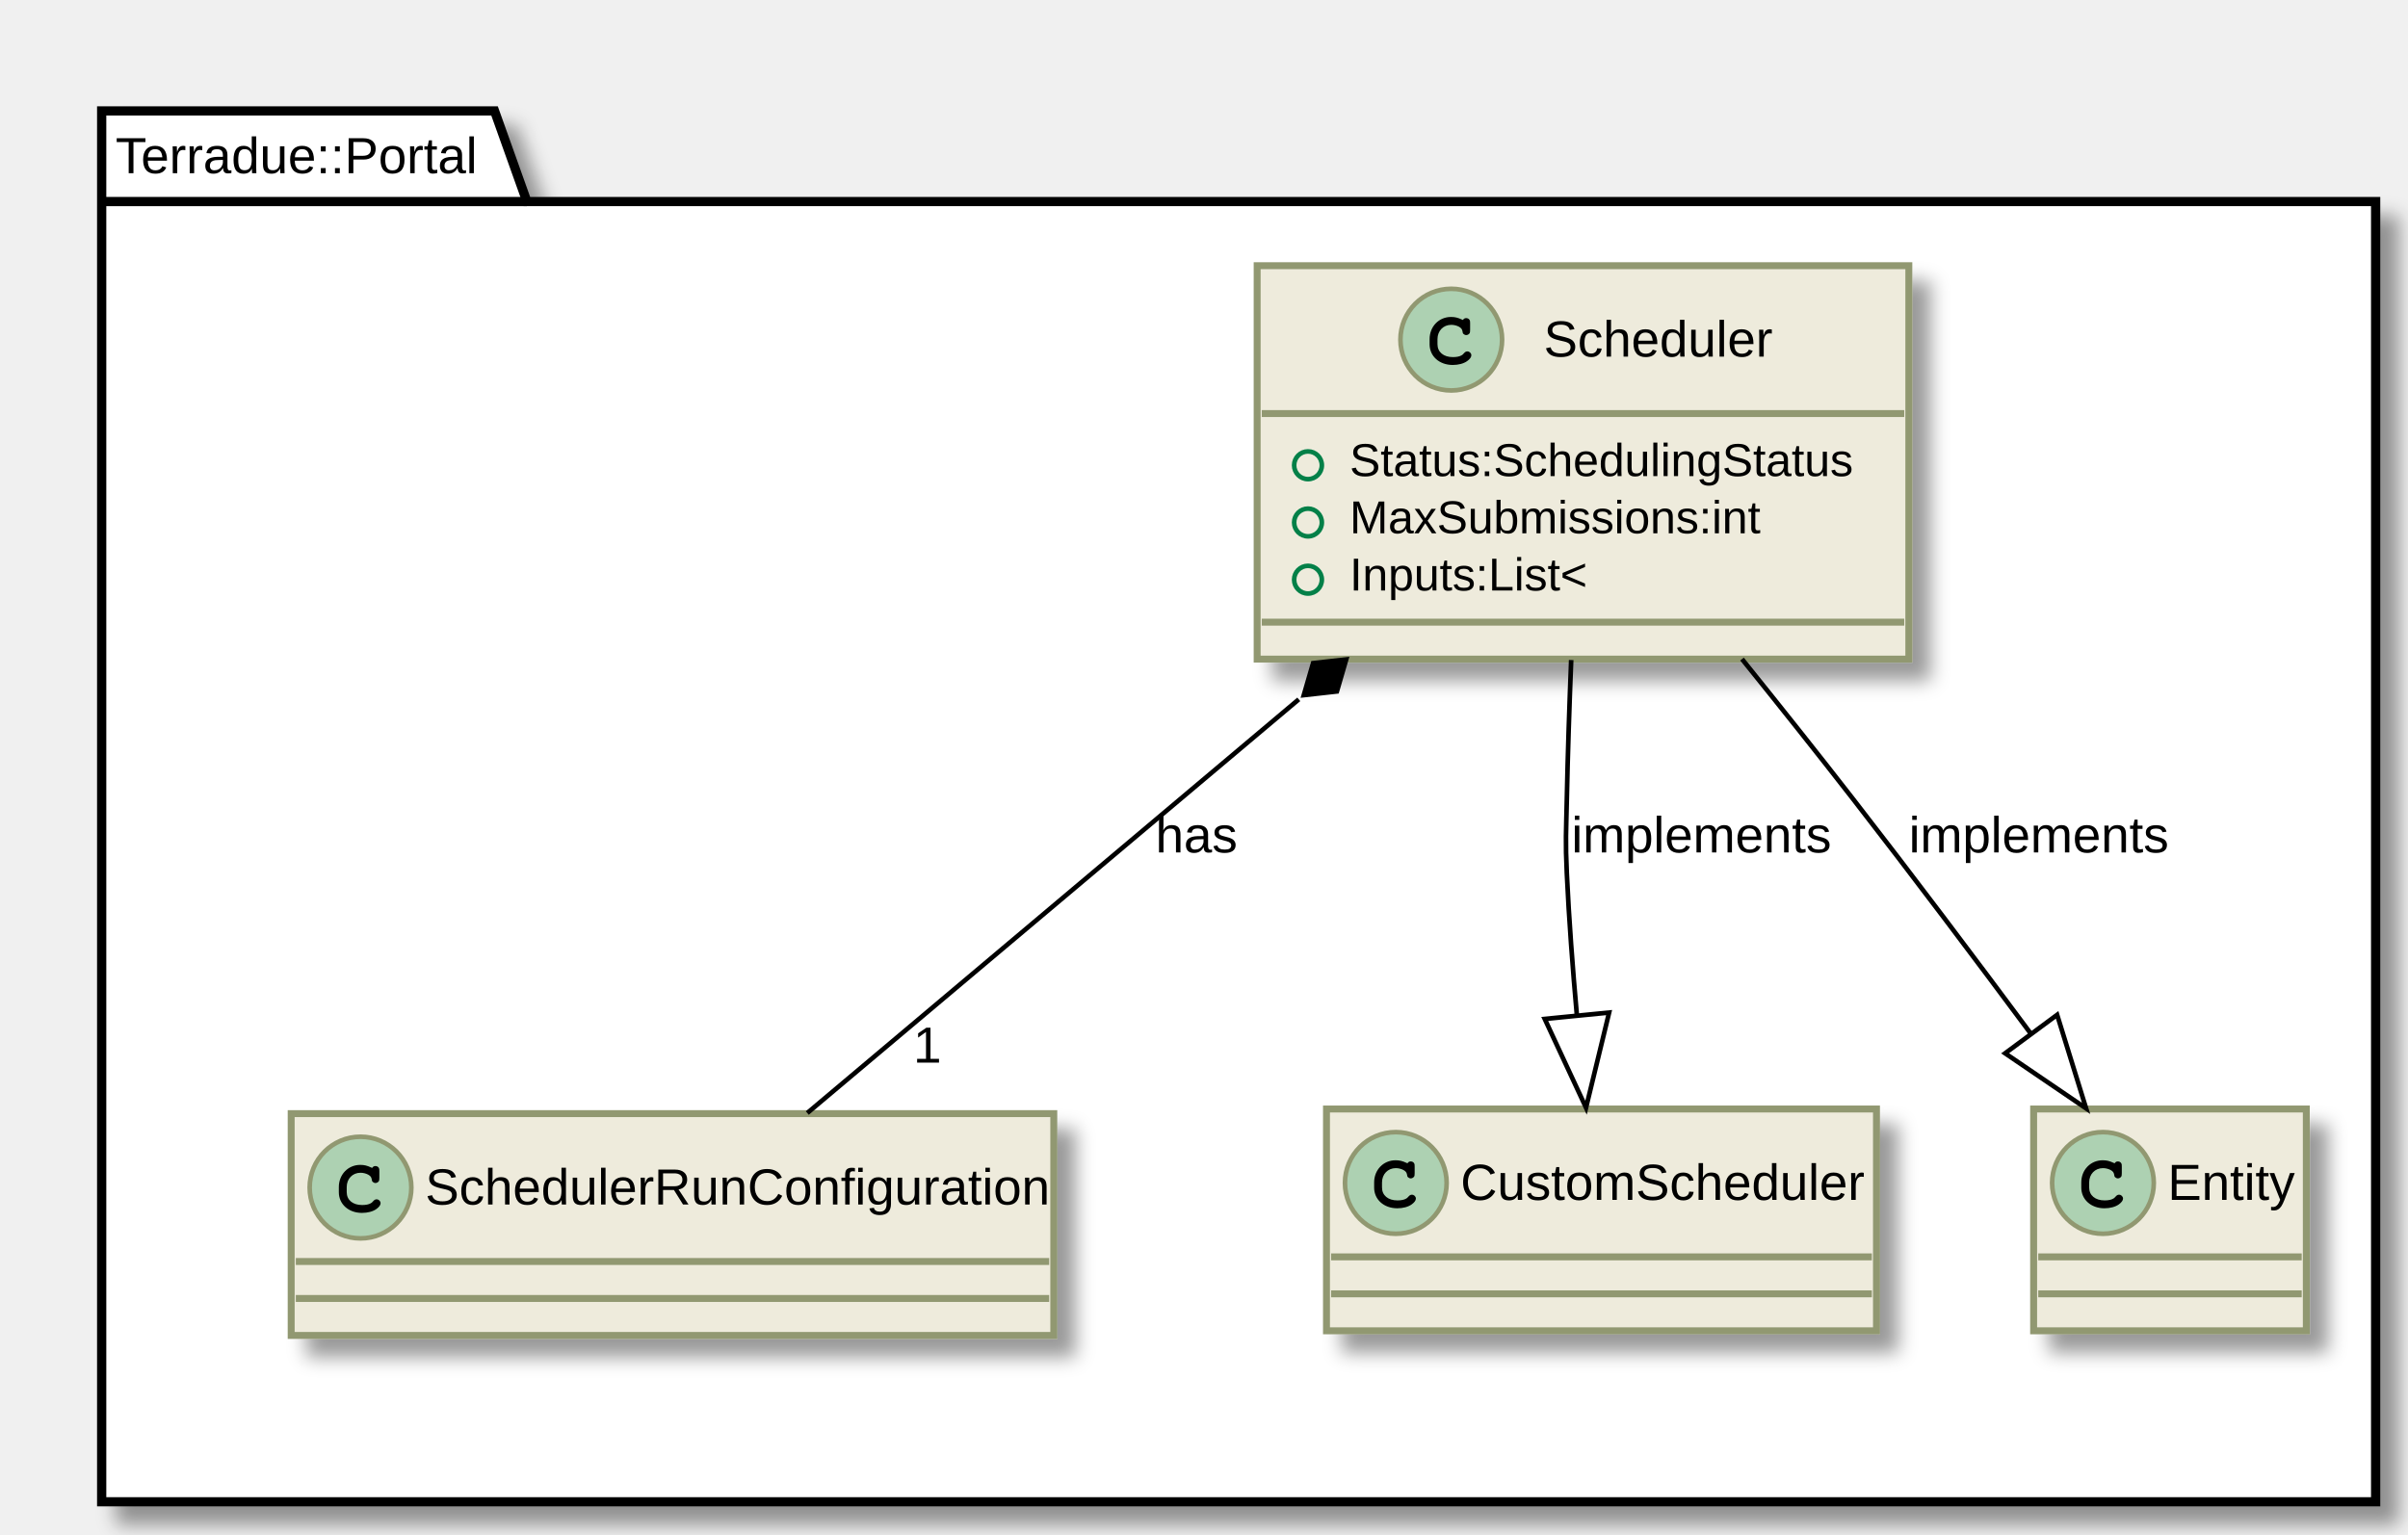
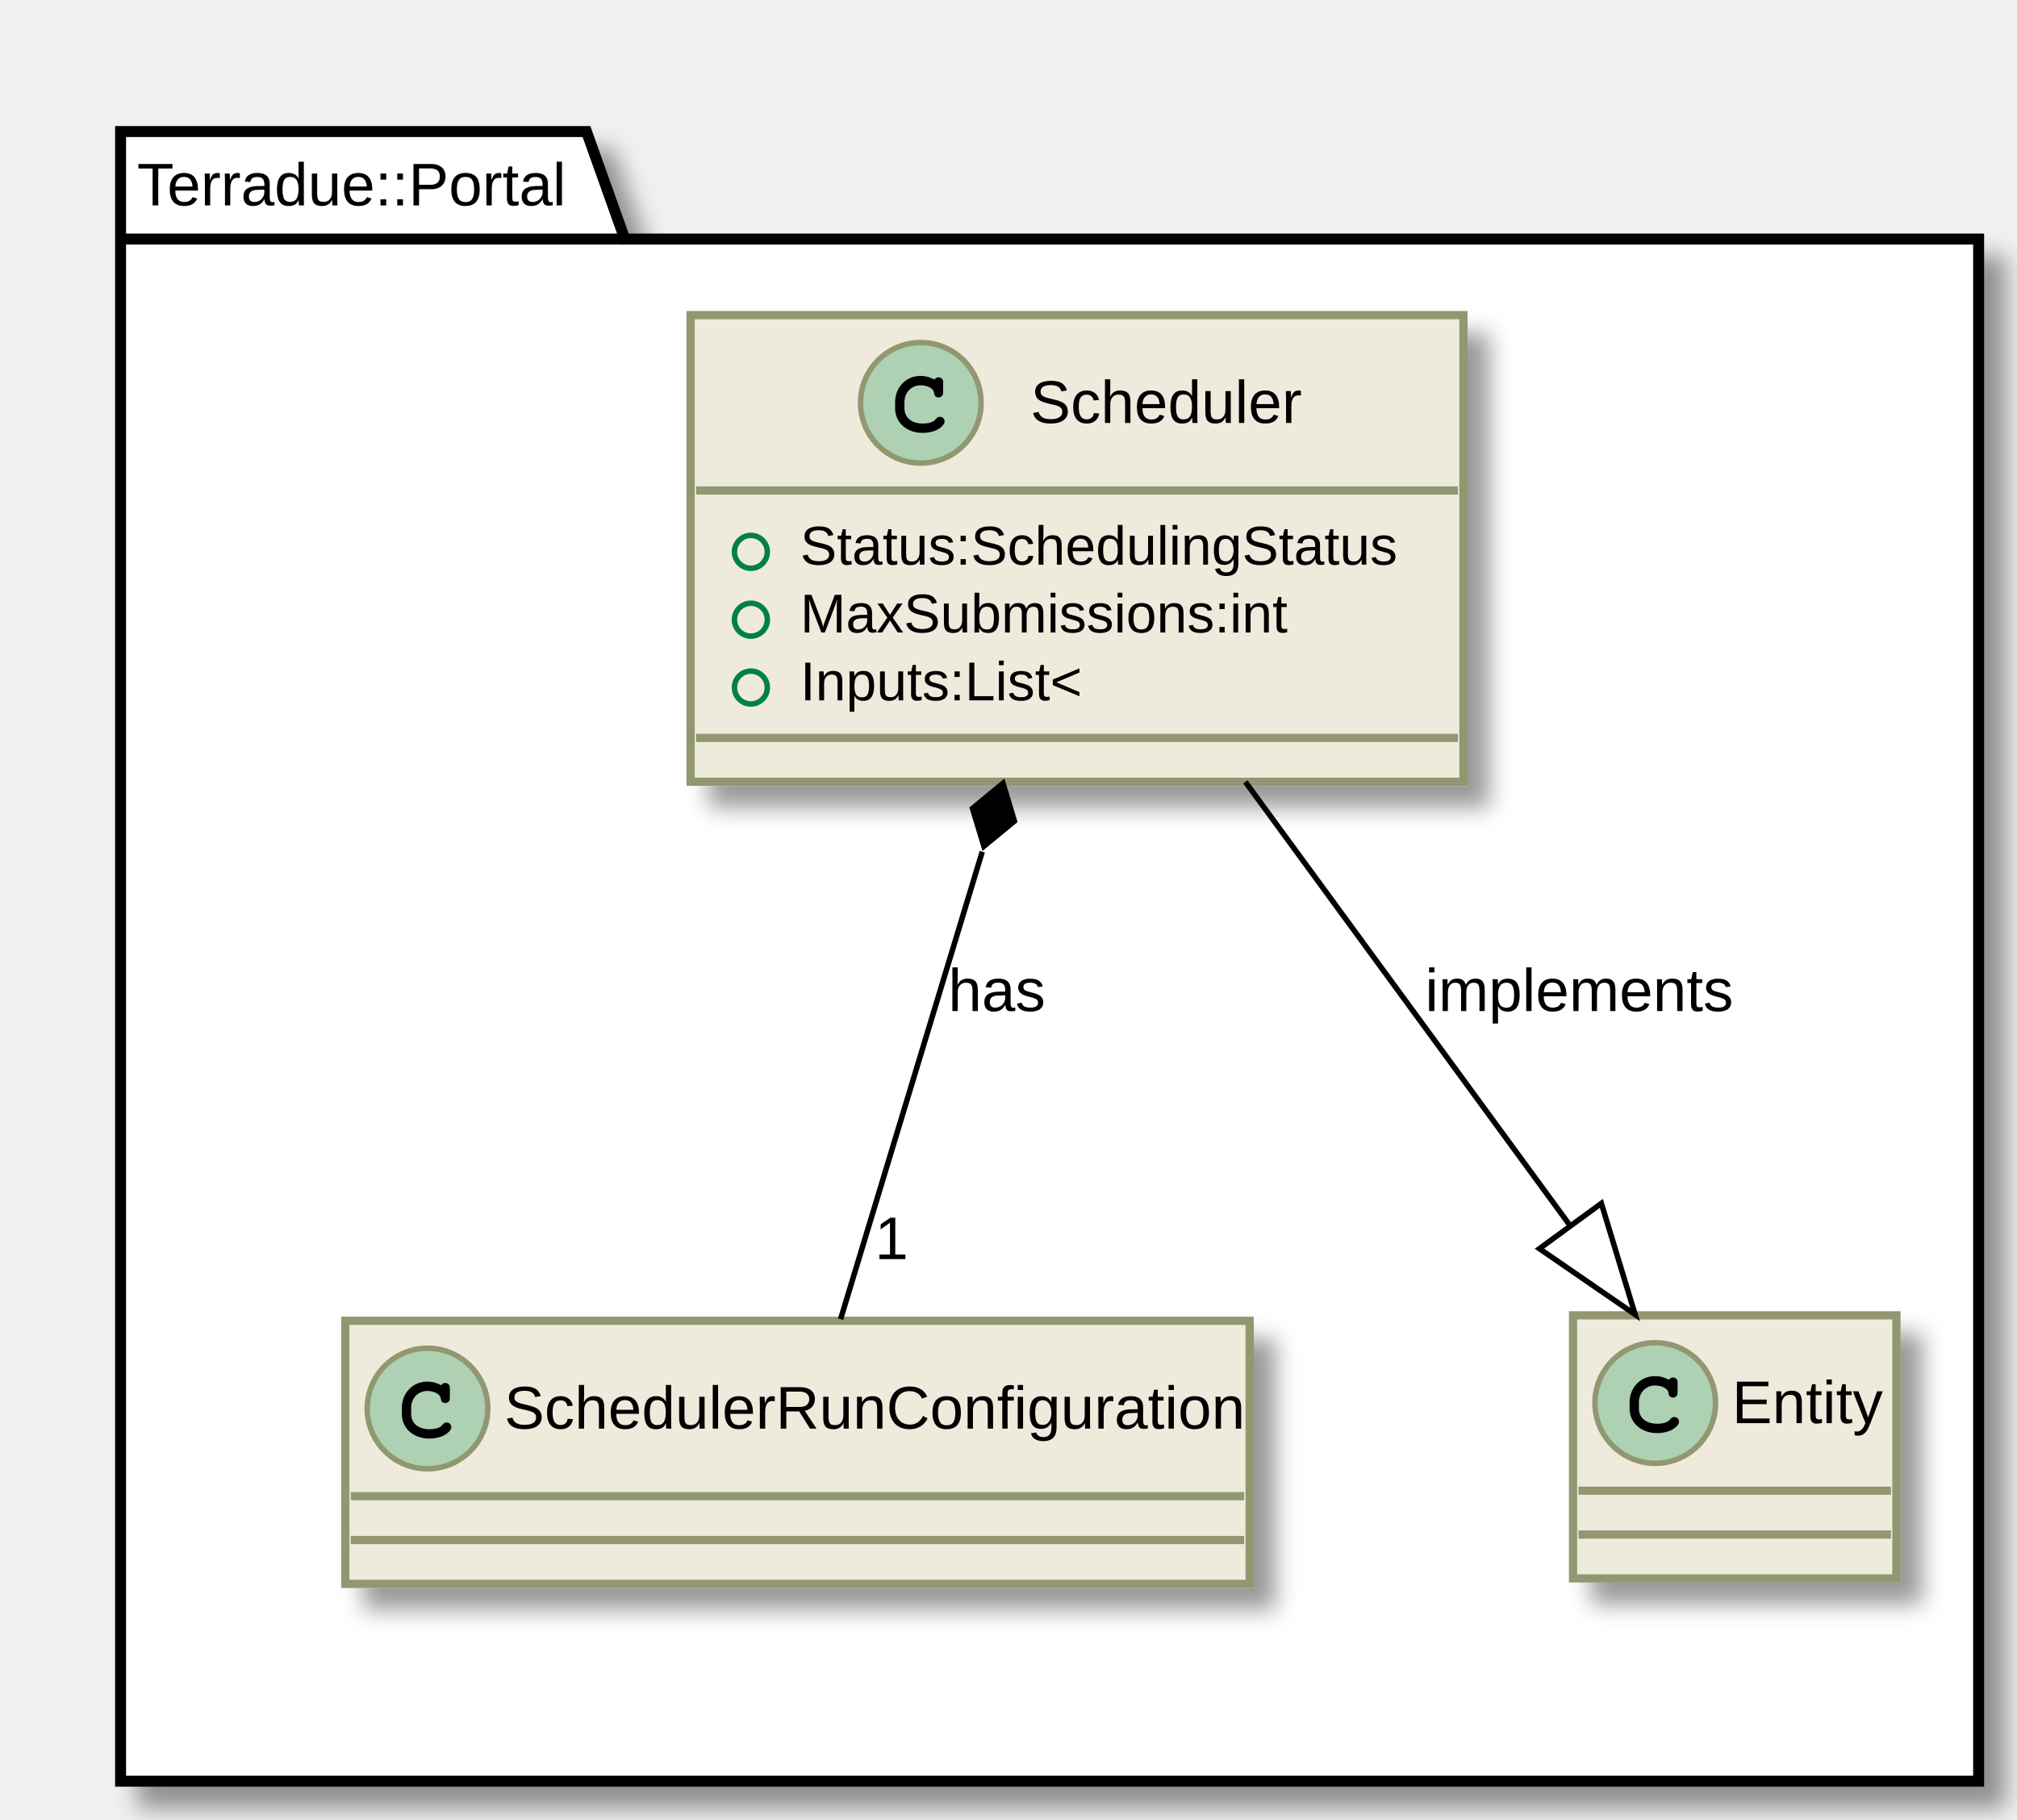
- <svg xmlns="http://www.w3.org/2000/svg" xmlns:xlink="http://www.w3.org/1999/xlink" height="332pt" style="width:521px;height:332px;" version="1.1" viewBox="0 0 521 332" width="521pt">
+ <svg xmlns="http://www.w3.org/2000/svg" xmlns:xlink="http://www.w3.org/1999/xlink" height="332pt" style="width:368px;height:332px;" version="1.1" viewBox="0 0 368 332" width="368pt">
  <defs>
    <filter height="300%" id="f1" width="300%" x="-1" y="-1">
      <feGaussianBlur result="blurOut" stdDeviation="2.0" />
      <feColorMatrix in="blurOut" result="blurOut2" type="matrix" values="0 0 0 0 0 0 0 0 0 0 0 0 0 0 0 0 0 0 .4 0" />
      <feOffset dx="4.0" dy="4.0" in="blurOut2" result="blurOut3" />
      <feBlend in="SourceGraphic" in2="blurOut3" mode="normal" />
    </filter>
  </defs>
  <g>
-     <polygon fill="#FFFFFF" filter="url(#f1)" points="22,24,107,24,114,43.618,514,43.618,514,325,22,325,22,24" style="stroke: #000000; stroke-width: 2.0;" />
+     <polygon fill="#FFFFFF" filter="url(#f1)" points="22,24,107,24,114,43.618,361,43.618,361,325,22,325,22,24" style="stroke: #000000; stroke-width: 2.0;" />
    <line style="stroke: #000000; stroke-width: 2.0;" x1="22" x2="114" y1="43.618" y2="43.618" />
    <text fill="#000000" font-family="Arial" font-size="11" lengthAdjust="spacingAndGlyphs" textLength="79" x="25" y="37.483">Terradue::Portal</text>
    <a target="_top" xlink:href="../information/classes/class_terradue_1_1_portal_1_1_scheduler.html" xlink:title="../information/classes/class_terradue_1_1_portal_1_1_scheduler.html">
-       <rect fill="#EEEBDC" filter="url(#f1)" height="85.14" style="stroke: #919871; stroke-width: 1.5;" width="141" x="272" y="57.5" />
-       <ellipse cx="314" cy="73.5" fill="#ADD1B2" rx="11" ry="11" style="stroke: #919871; stroke-width: 1.0;" />
-       <path d="M316.344,69.172 C315.406,68.734 314.812,68.594 313.938,68.594 C311.312,68.594 309.312,70.672 309.312,73.391 L309.312,74.516 C309.312,77.094 311.422,78.984 314.312,78.984 C315.531,78.984 316.688,78.688 317.438,78.141 C318.016,77.734 318.344,77.281 318.344,76.891 C318.344,76.438 317.953,76.047 317.484,76.047 C317.266,76.047 317.062,76.125 316.875,76.312 C316.422,76.797 316.422,76.797 316.234,76.891 C315.812,77.156 315.125,77.281 314.359,77.281 C312.312,77.281 311.016,76.188 311.016,74.484 L311.016,73.391 C311.016,71.609 312.266,70.297 314,70.297 C314.578,70.297 315.188,70.453 315.656,70.703 C316.141,70.984 316.312,71.203 316.406,71.609 C316.469,72.016 316.5,72.141 316.641,72.266 C316.781,72.406 317.016,72.516 317.234,72.516 C317.5,72.516 317.766,72.375 317.938,72.156 C318.047,72 318.078,71.812 318.078,71.391 L318.078,69.969 C318.078,69.531 318.062,69.406 317.969,69.25 C317.812,68.984 317.531,68.844 317.234,68.844 C316.938,68.844 316.734,68.938 316.516,69.25 L316.344,69.172 Z " />
-       <text fill="#000000" font-family="Arial" font-size="11" lengthAdjust="spacingAndGlyphs" textLength="49" x="334" y="77.174">Scheduler</text>
-       <line style="stroke: #919871; stroke-width: 1.5;" x1="273" x2="412" y1="89.5" y2="89.5" />
-       <ellipse cx="283" cy="100.69" fill="none" rx="3" ry="3" style="stroke: #038048; stroke-width: 1.0;" />
-       <text fill="#000000" font-family="Arial" font-size="10" lengthAdjust="spacingAndGlyphs" textLength="115" x="292" y="103.03">Status:SchedulingStatus</text>
-       <ellipse cx="283" cy="113.07" fill="none" rx="3" ry="3" style="stroke: #038048; stroke-width: 1.0;" />
-       <text fill="#000000" font-family="Arial" font-size="10" lengthAdjust="spacingAndGlyphs" textLength="91" x="292" y="115.41">MaxSubmissions:int</text>
-       <ellipse cx="283" cy="125.45" fill="none" rx="3" ry="3" style="stroke: #038048; stroke-width: 1.0;" />
-       <text fill="#000000" font-family="Arial" font-size="10" lengthAdjust="spacingAndGlyphs" textLength="54" x="292" y="127.79">Inputs:List&lt;</text>
-       <line style="stroke: #919871; stroke-width: 1.5;" x1="273" x2="412" y1="134.64" y2="134.64" />
+       <rect fill="#EEEBDC" filter="url(#f1)" height="85.14" style="stroke: #919871; stroke-width: 1.5;" width="141" x="126" y="57.5" />
+       <ellipse cx="168" cy="73.5" fill="#ADD1B2" rx="11" ry="11" style="stroke: #919871; stroke-width: 1.0;" />
+       <path d="M170.344,69.172 C169.406,68.734 168.812,68.594 167.938,68.594 C165.312,68.594 163.312,70.672 163.312,73.391 L163.312,74.516 C163.312,77.094 165.422,78.984 168.312,78.984 C169.531,78.984 170.688,78.688 171.438,78.141 C172.016,77.734 172.344,77.281 172.344,76.891 C172.344,76.438 171.953,76.047 171.484,76.047 C171.266,76.047 171.062,76.125 170.875,76.312 C170.422,76.797 170.422,76.797 170.234,76.891 C169.812,77.156 169.125,77.281 168.359,77.281 C166.312,77.281 165.016,76.188 165.016,74.484 L165.016,73.391 C165.016,71.609 166.266,70.297 168,70.297 C168.578,70.297 169.188,70.453 169.656,70.703 C170.141,70.984 170.312,71.203 170.406,71.609 C170.469,72.016 170.5,72.141 170.641,72.266 C170.781,72.406 171.016,72.516 171.234,72.516 C171.5,72.516 171.766,72.375 171.938,72.156 C172.047,72 172.078,71.812 172.078,71.391 L172.078,69.969 C172.078,69.531 172.062,69.406 171.969,69.25 C171.812,68.984 171.531,68.844 171.234,68.844 C170.938,68.844 170.734,68.938 170.516,69.25 L170.344,69.172 Z " />
+       <text fill="#000000" font-family="Arial" font-size="11" lengthAdjust="spacingAndGlyphs" textLength="49" x="188" y="77.174">Scheduler</text>
+       <line style="stroke: #919871; stroke-width: 1.5;" x1="127" x2="266" y1="89.5" y2="89.5" />
+       <ellipse cx="137" cy="100.69" fill="none" rx="3" ry="3" style="stroke: #038048; stroke-width: 1.0;" />
+       <text fill="#000000" font-family="Arial" font-size="10" lengthAdjust="spacingAndGlyphs" textLength="115" x="146" y="103.03">Status:SchedulingStatus</text>
+       <ellipse cx="137" cy="113.07" fill="none" rx="3" ry="3" style="stroke: #038048; stroke-width: 1.0;" />
+       <text fill="#000000" font-family="Arial" font-size="10" lengthAdjust="spacingAndGlyphs" textLength="91" x="146" y="115.41">MaxSubmissions:int</text>
+       <ellipse cx="137" cy="125.45" fill="none" rx="3" ry="3" style="stroke: #038048; stroke-width: 1.0;" />
+       <text fill="#000000" font-family="Arial" font-size="10" lengthAdjust="spacingAndGlyphs" textLength="54" x="146" y="127.79">Inputs:List&lt;</text>
+       <line style="stroke: #919871; stroke-width: 1.5;" x1="127" x2="266" y1="134.64" y2="134.64" />
    </a>
    <rect fill="#EEEBDC" filter="url(#f1)" height="48" style="stroke: #919871; stroke-width: 1.5;" width="165" x="63" y="241" />
    <ellipse cx="78" cy="257" fill="#ADD1B2" rx="11" ry="11" style="stroke: #919871; stroke-width: 1.0;" />
    <path d="M80.344,252.672 C79.406,252.234 78.812,252.094 77.938,252.094 C75.312,252.094 73.312,254.172 73.312,256.891 L73.312,258.016 C73.312,260.594 75.422,262.484 78.312,262.484 C79.531,262.484 80.688,262.188 81.438,261.641 C82.016,261.234 82.344,260.781 82.344,260.391 C82.344,259.938 81.953,259.547 81.484,259.547 C81.266,259.547 81.062,259.625 80.875,259.812 C80.422,260.297 80.422,260.297 80.234,260.391 C79.812,260.656 79.125,260.781 78.359,260.781 C76.312,260.781 75.016,259.688 75.016,257.984 L75.016,256.891 C75.016,255.109 76.266,253.797 78,253.797 C78.578,253.797 79.188,253.953 79.656,254.203 C80.141,254.484 80.312,254.703 80.406,255.109 C80.469,255.516 80.5,255.641 80.641,255.766 C80.781,255.906 81.016,256.016 81.234,256.016 C81.5,256.016 81.766,255.875 81.938,255.656 C82.047,255.5 82.078,255.312 82.078,254.891 L82.078,253.469 C82.078,253.031 82.062,252.906 81.969,252.75 C81.812,252.484 81.531,252.344 81.234,252.344 C80.938,252.344 80.734,252.438 80.516,252.75 L80.344,252.672 Z " />
    <text fill="#000000" font-family="Arial" font-size="11" lengthAdjust="spacingAndGlyphs" textLength="133" x="92" y="260.674">SchedulerRunConfiguration</text>
    <line style="stroke: #919871; stroke-width: 1.5;" x1="64" x2="227" y1="273" y2="273" />
    <line style="stroke: #919871; stroke-width: 1.5;" x1="64" x2="227" y1="281" y2="281" />
-     <rect fill="#EEEBDC" filter="url(#f1)" height="48" style="stroke: #919871; stroke-width: 1.5;" width="119" x="287" y="240" />
+     <rect fill="#EEEBDC" filter="url(#f1)" height="48" style="stroke: #919871; stroke-width: 1.5;" width="59" x="287" y="240" />
    <ellipse cx="302" cy="256" fill="#ADD1B2" rx="11" ry="11" style="stroke: #919871; stroke-width: 1.0;" />
    <path d="M304.344,251.672 C303.406,251.234 302.812,251.094 301.938,251.094 C299.312,251.094 297.312,253.172 297.312,255.891 L297.312,257.016 C297.312,259.594 299.422,261.484 302.312,261.484 C303.531,261.484 304.688,261.188 305.438,260.641 C306.016,260.234 306.344,259.781 306.344,259.391 C306.344,258.938 305.953,258.547 305.484,258.547 C305.266,258.547 305.062,258.625 304.875,258.812 C304.422,259.297 304.422,259.297 304.234,259.391 C303.812,259.656 303.125,259.781 302.359,259.781 C300.312,259.781 299.016,258.688 299.016,256.984 L299.016,255.891 C299.016,254.109 300.266,252.797 302,252.797 C302.578,252.797 303.188,252.953 303.656,253.203 C304.141,253.484 304.312,253.703 304.406,254.109 C304.469,254.516 304.5,254.641 304.641,254.766 C304.781,254.906 305.016,255.016 305.234,255.016 C305.5,255.016 305.766,254.875 305.938,254.656 C306.047,254.5 306.078,254.312 306.078,253.891 L306.078,252.469 C306.078,252.031 306.062,251.906 305.969,251.75 C305.812,251.484 305.531,251.344 305.234,251.344 C304.938,251.344 304.734,251.438 304.516,251.75 L304.344,251.672 Z " />
-     <text fill="#000000" font-family="Arial" font-size="11" lengthAdjust="spacingAndGlyphs" textLength="87" x="316" y="259.674">CustomScheduler</text>
-     <line style="stroke: #919871; stroke-width: 1.5;" x1="288" x2="405" y1="272" y2="272" />
-     <line style="stroke: #919871; stroke-width: 1.5;" x1="288" x2="405" y1="280" y2="280" />
-     <rect fill="#EEEBDC" filter="url(#f1)" height="48" style="stroke: #919871; stroke-width: 1.5;" width="59" x="440" y="240" />
-     <ellipse cx="455" cy="256" fill="#ADD1B2" rx="11" ry="11" style="stroke: #919871; stroke-width: 1.0;" />
-     <path d="M457.344,251.672 C456.406,251.234 455.812,251.094 454.938,251.094 C452.312,251.094 450.312,253.172 450.312,255.891 L450.312,257.016 C450.312,259.594 452.422,261.484 455.312,261.484 C456.531,261.484 457.688,261.188 458.438,260.641 C459.016,260.234 459.344,259.781 459.344,259.391 C459.344,258.938 458.953,258.547 458.484,258.547 C458.266,258.547 458.062,258.625 457.875,258.812 C457.422,259.297 457.422,259.297 457.234,259.391 C456.812,259.656 456.125,259.781 455.359,259.781 C453.312,259.781 452.016,258.688 452.016,256.984 L452.016,255.891 C452.016,254.109 453.266,252.797 455,252.797 C455.578,252.797 456.188,252.953 456.656,253.203 C457.141,253.484 457.312,253.703 457.406,254.109 C457.469,254.516 457.5,254.641 457.641,254.766 C457.781,254.906 458.016,255.016 458.234,255.016 C458.5,255.016 458.766,254.875 458.938,254.656 C459.047,254.5 459.078,254.312 459.078,253.891 L459.078,252.469 C459.078,252.031 459.062,251.906 458.969,251.75 C458.812,251.484 458.531,251.344 458.234,251.344 C457.938,251.344 457.734,251.438 457.516,251.75 L457.344,251.672 Z " />
-     <text fill="#000000" font-family="Arial" font-size="11" lengthAdjust="spacingAndGlyphs" textLength="27" x="469" y="259.674">Entity</text>
-     <line style="stroke: #919871; stroke-width: 1.5;" x1="441" x2="498" y1="272" y2="272" />
-     <line style="stroke: #919871; stroke-width: 1.5;" x1="441" x2="498" y1="280" y2="280" />
-     <path d="M281.008,151.346 C245.53,181.212 202.466,217.464 174.665,240.869 " fill="none" style="stroke: #000000; stroke-width: 1.0;" />
-     <polygon fill="#000000" points="291.27,142.706,284.104,143.51,282.09,150.434,289.256,149.63,291.27,142.706" style="stroke: #000000; stroke-width: 1.0;" />
-     <text fill="#000000" font-family="Arial" font-size="11" lengthAdjust="spacingAndGlyphs" textLength="18" x="250" y="184.483">has</text>
-     <text fill="#000000" font-family="Arial" font-size="11" lengthAdjust="spacingAndGlyphs" textLength="6" x="197.585" y="229.968">1</text>
-     <path d="M339.945,142.838 C339.552,152.74 339.201,163.235 339,173 C338.854,180.11 338.669,181.897 339,189 C339.463,198.951 340.271,209.62 341.176,219.699 " fill="none" style="stroke: #000000; stroke-width: 1.0;" />
-     <polygon fill="none" points="348.154,219.129,343.157,239.721,334.222,220.507,348.154,219.129" style="stroke: #000000; stroke-width: 1.0;" />
-     <text fill="#000000" font-family="Arial" font-size="11" lengthAdjust="spacingAndGlyphs" textLength="55" x="340" y="184.483">implements</text>
-     <path d="M376.904,142.63 C384.894,152.542 393.3,163.093 401,173 C413.799,189.467 427.628,207.858 439.451,223.773 " fill="none" style="stroke: #000000; stroke-width: 1.0;" />
-     <polygon fill="none" points="445.086,219.62,451.35,239.863,433.83,227.944,445.086,219.62" style="stroke: #000000; stroke-width: 1.0;" />
-     <text fill="#000000" font-family="Arial" font-size="11" lengthAdjust="spacingAndGlyphs" textLength="55" x="413" y="184.483">implements</text>
+     <text fill="#000000" font-family="Arial" font-size="11" lengthAdjust="spacingAndGlyphs" textLength="27" x="316" y="259.674">Entity</text>
+     <line style="stroke: #919871; stroke-width: 1.5;" x1="288" x2="345" y1="272" y2="272" />
+     <line style="stroke: #919871; stroke-width: 1.5;" x1="288" x2="345" y1="280" y2="280" />
+     <path d="M179.213,155.396 C170.436,184.36 160.14,218.339 153.365,240.697 " fill="none" style="stroke: #000000; stroke-width: 1.0;" />
+     <polygon fill="#000000" points="182.994,142.921,177.426,147.503,179.514,154.405,185.082,149.823,182.994,142.921" style="stroke: #000000; stroke-width: 1.0;" />
+     <text fill="#000000" font-family="Arial" font-size="11" lengthAdjust="spacingAndGlyphs" textLength="18" x="173" y="184.483">has</text>
+     <text fill="#000000" font-family="Arial" font-size="11" lengthAdjust="spacingAndGlyphs" textLength="6" x="159.609" y="229.745">1</text>
+     <path d="M227.215,142.661 C245.521,167.679 268.511,199.099 286.51,223.697 " fill="none" style="stroke: #000000; stroke-width: 1.0;" />
+     <polygon fill="none" points="292.164,219.57,298.325,239.844,280.865,227.837,292.164,219.57" style="stroke: #000000; stroke-width: 1.0;" />
+     <text fill="#000000" font-family="Arial" font-size="11" lengthAdjust="spacingAndGlyphs" textLength="55" x="260" y="184.483">implements</text>
  </g>
</svg>
